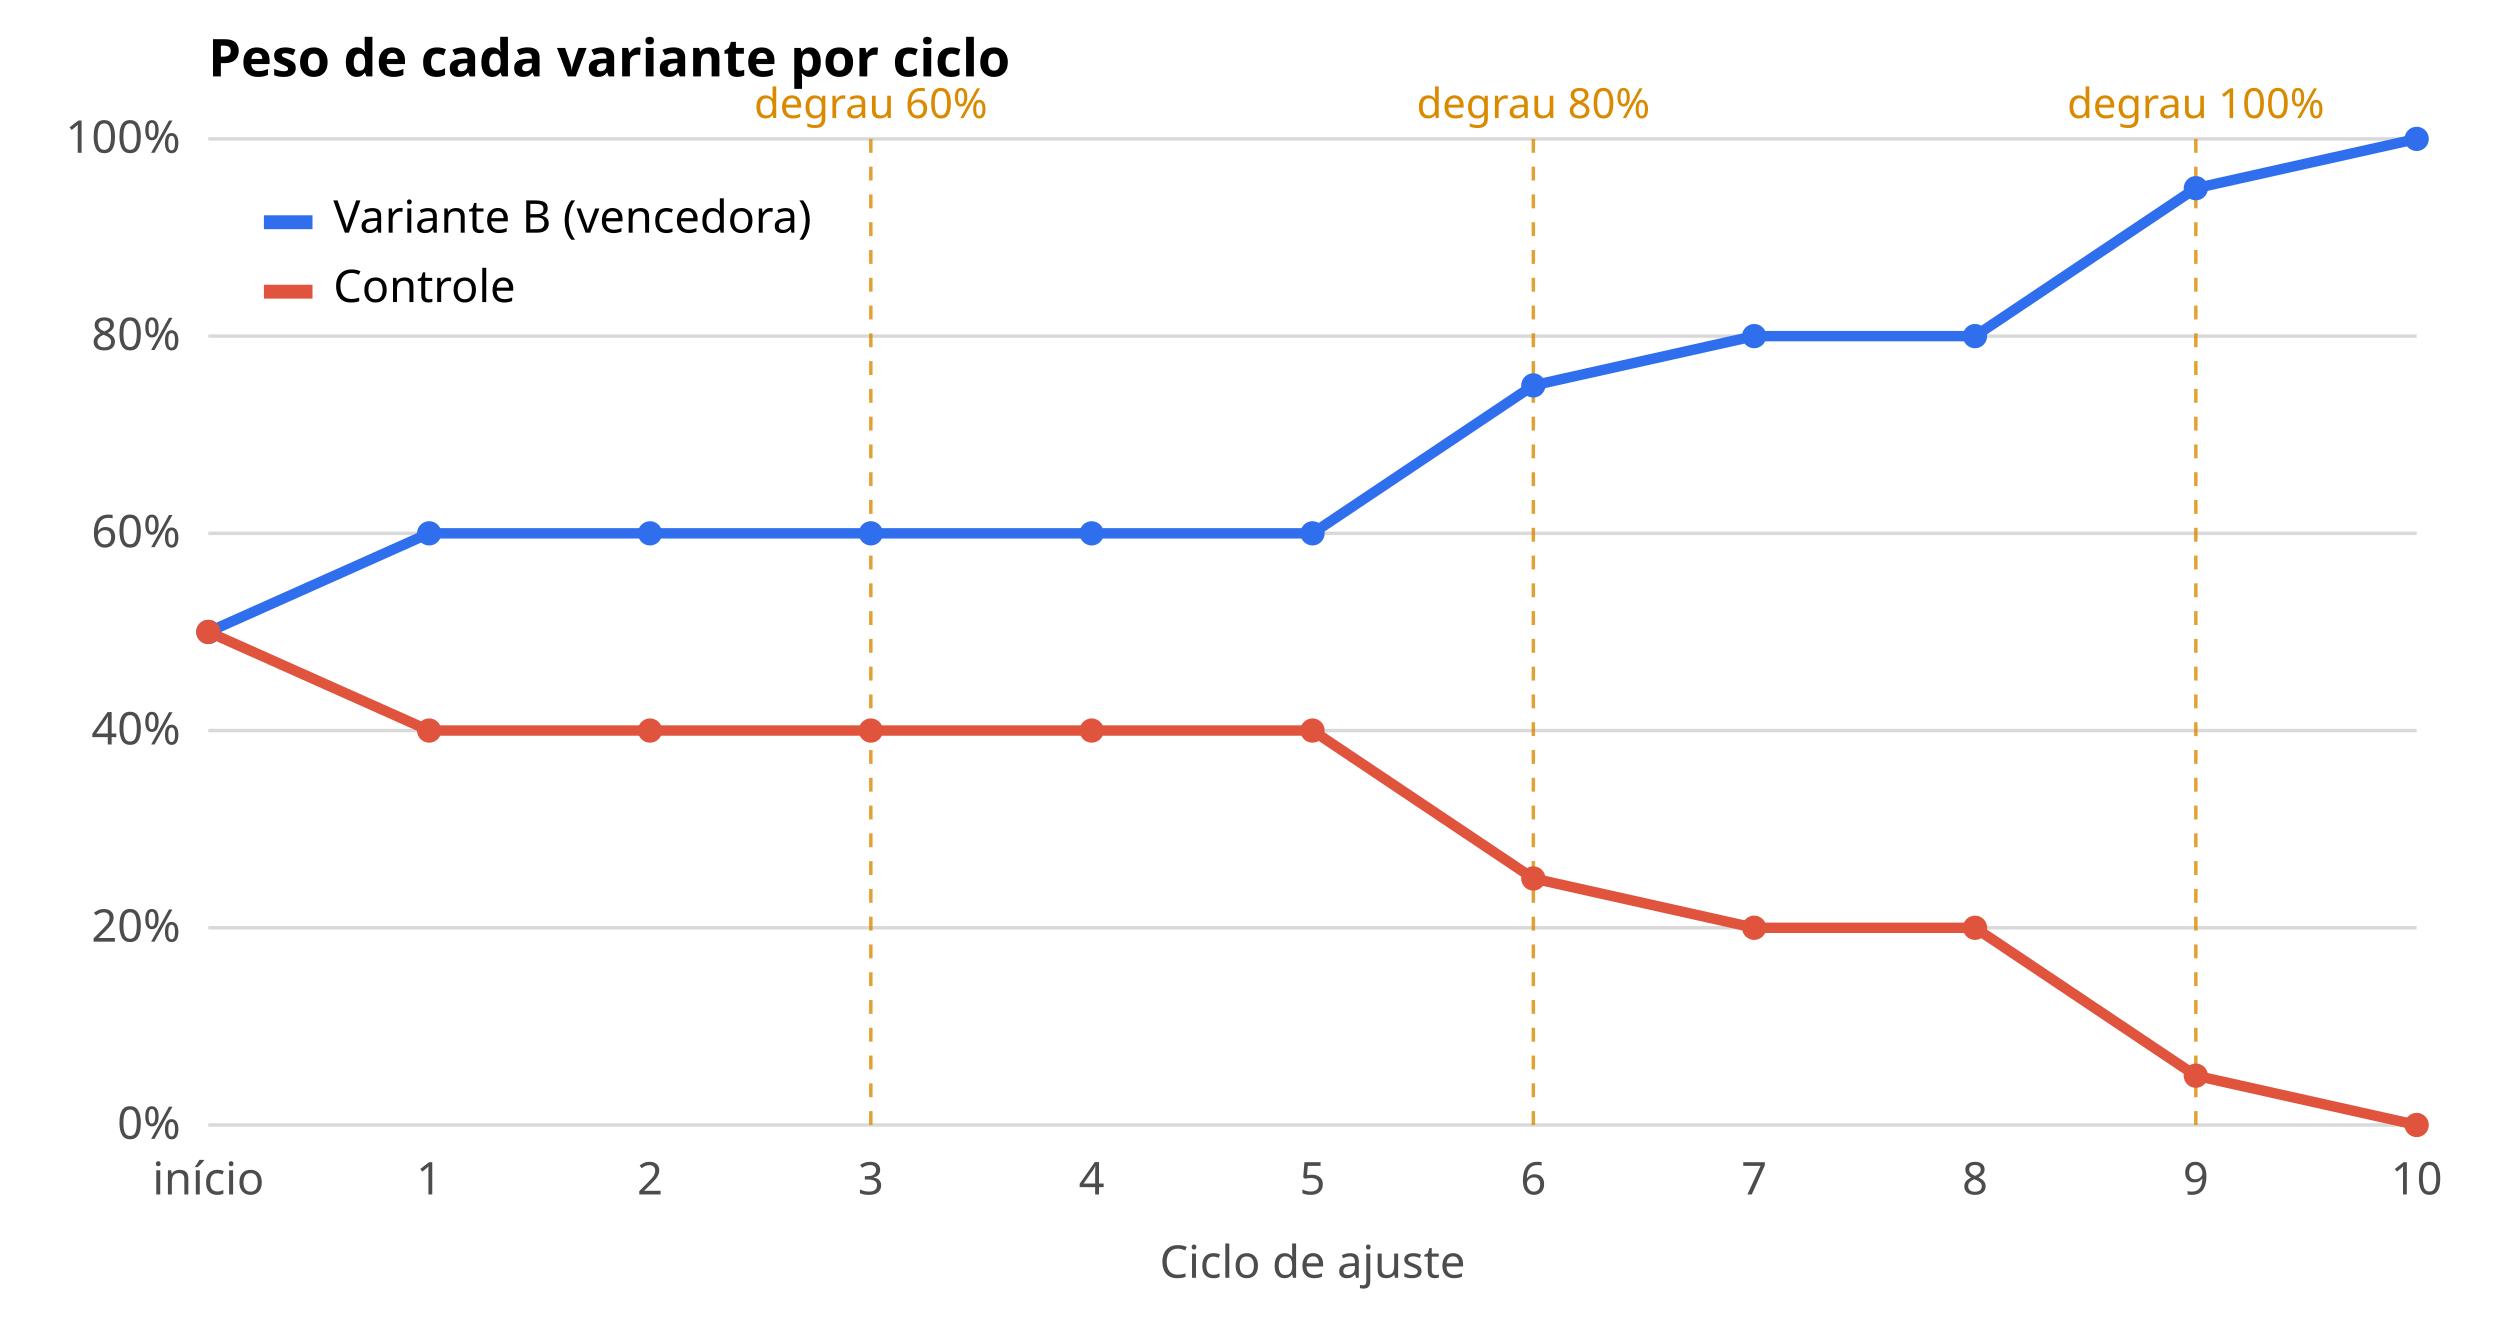
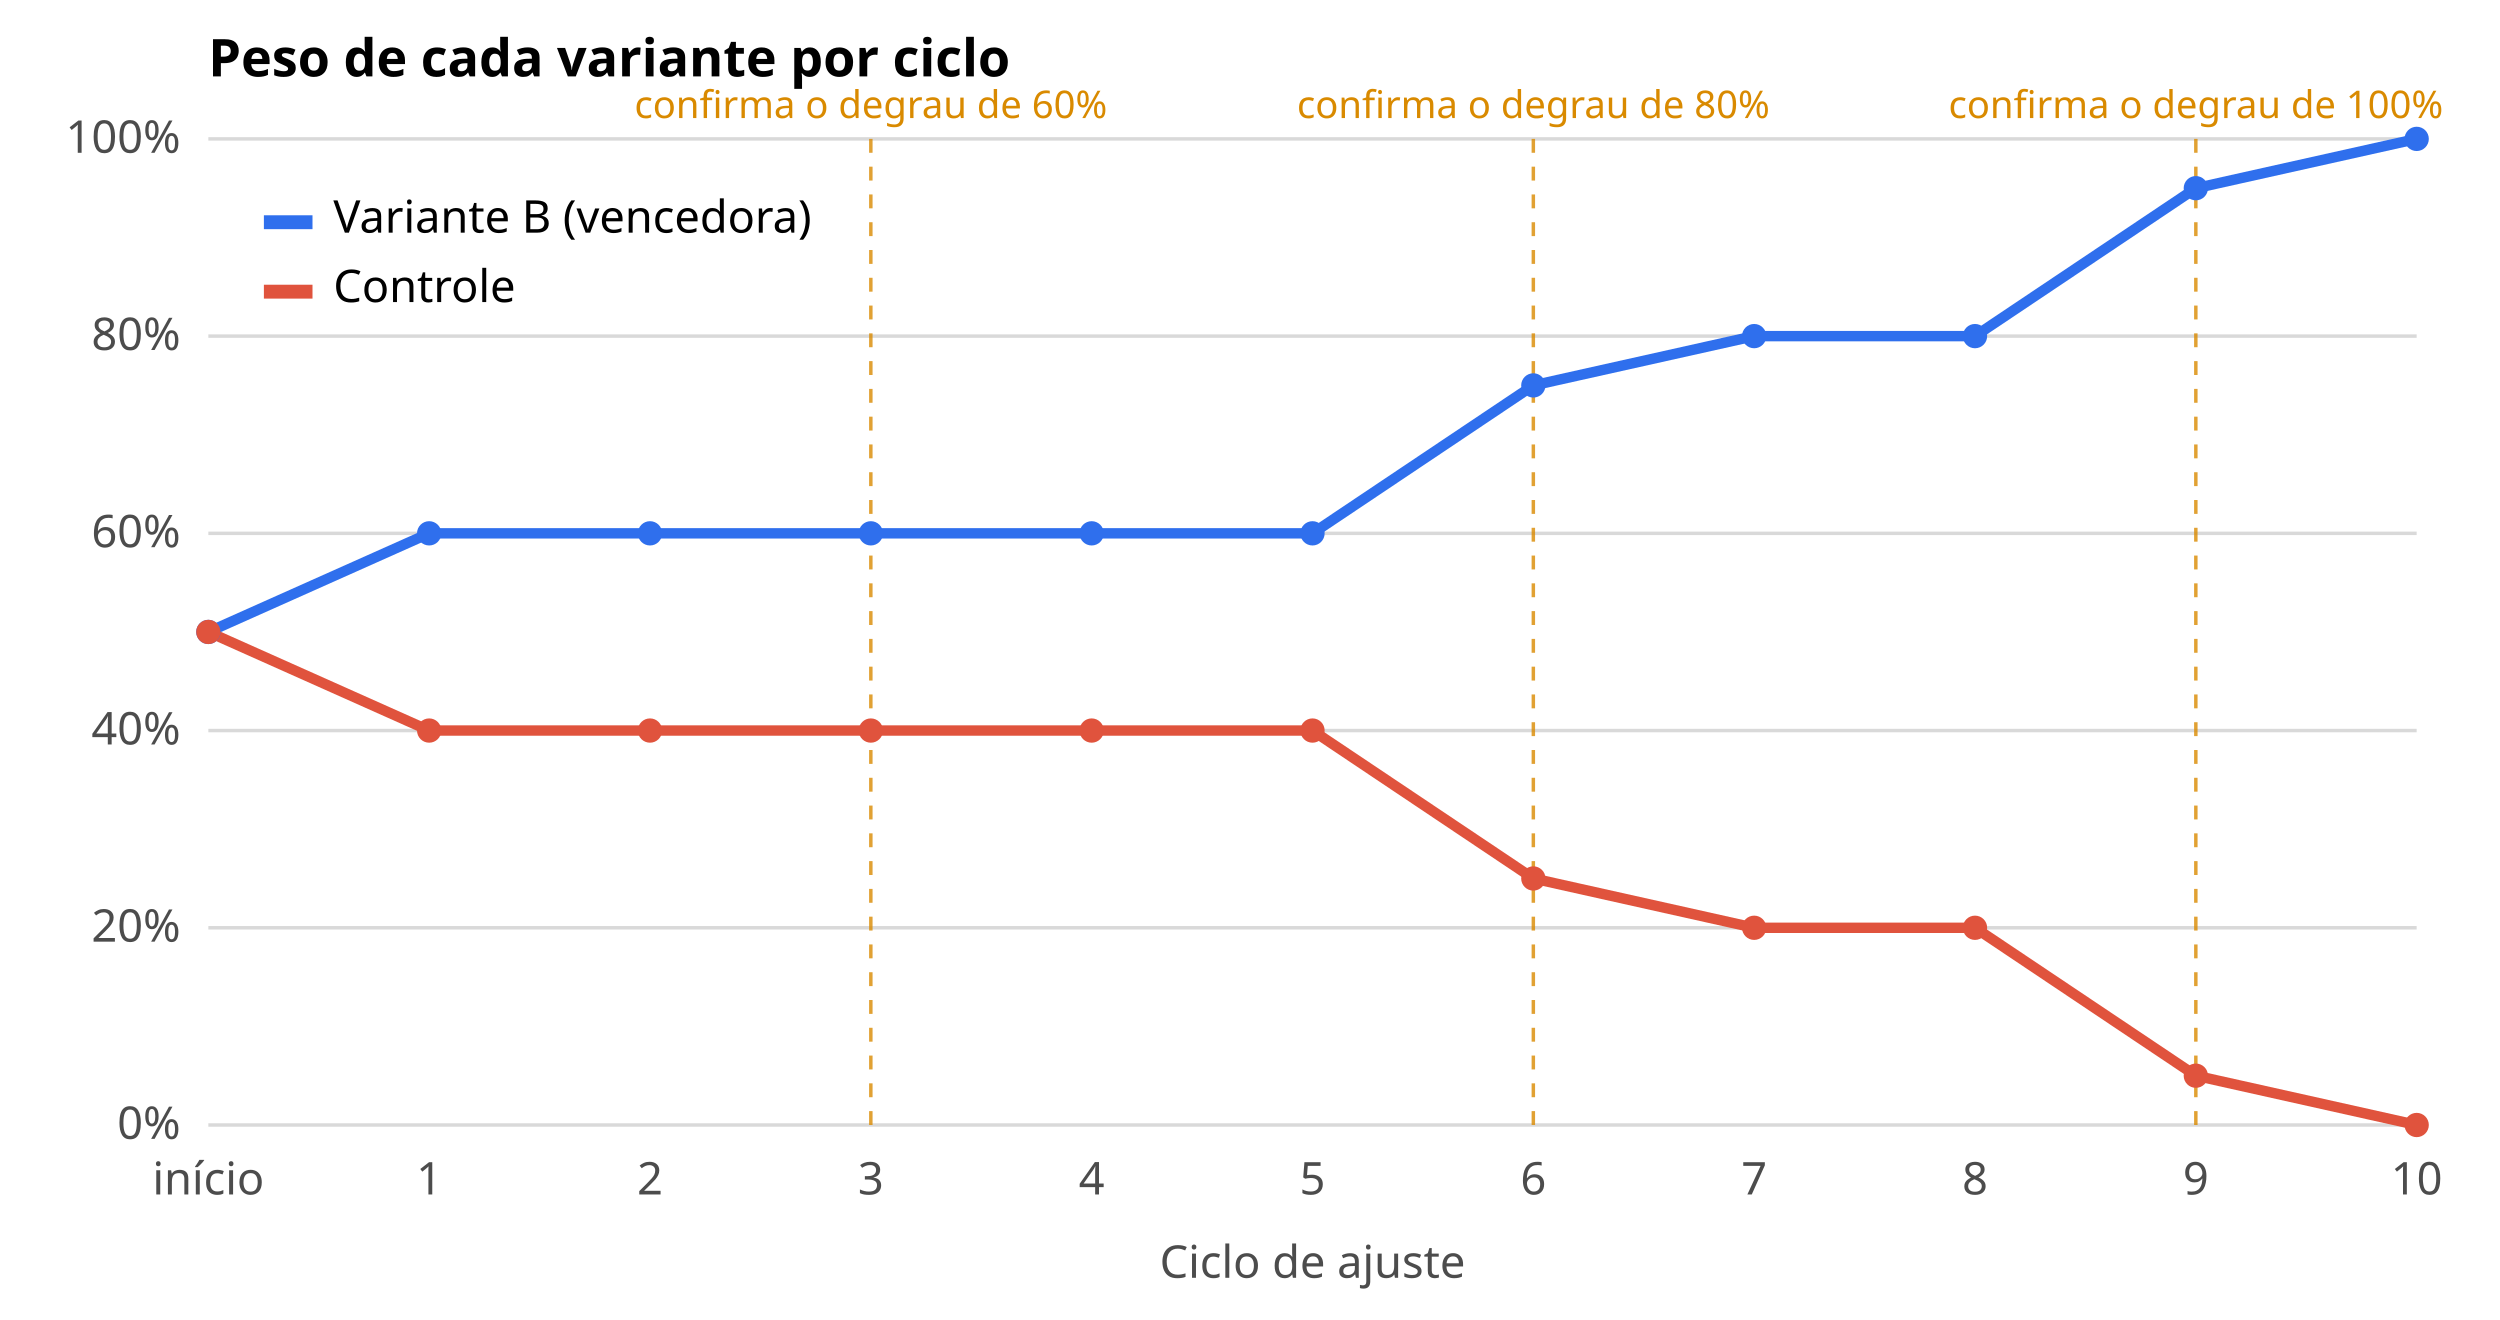
<svg xmlns="http://www.w3.org/2000/svg" viewBox="0 0 720 380" role="img" aria-label="Pesos do controle e da variante B ao longo de 10 ciclos" font-family="system-ui,sans-serif" font-size="13">
  <text x="60" y="22" font-size="15" font-weight="600" fill="currentColor">Peso de cada variante por ciclo</text>
  <line x1="60" y1="324.0" x2="696" y2="324.0" stroke="currentColor" opacity="0.15" />
  <text x="52" y="328.0" text-anchor="end" fill="currentColor" opacity="0.7">0%</text>
  <line x1="60" y1="267.2" x2="696" y2="267.2" stroke="currentColor" opacity="0.15" />
  <text x="52" y="271.2" text-anchor="end" fill="currentColor" opacity="0.7">20%</text>
  <line x1="60" y1="210.4" x2="696" y2="210.4" stroke="currentColor" opacity="0.15" />
  <text x="52" y="214.4" text-anchor="end" fill="currentColor" opacity="0.7">40%</text>
  <line x1="60" y1="153.6" x2="696" y2="153.6" stroke="currentColor" opacity="0.15" />
  <text x="52" y="157.6" text-anchor="end" fill="currentColor" opacity="0.7">60%</text>
  <line x1="60" y1="96.8" x2="696" y2="96.8" stroke="currentColor" opacity="0.15" />
  <text x="52" y="100.8" text-anchor="end" fill="currentColor" opacity="0.7">80%</text>
  <line x1="60" y1="40.0" x2="696" y2="40.0" stroke="currentColor" opacity="0.15" />
  <text x="52" y="44.0" text-anchor="end" fill="currentColor" opacity="0.7">100%</text>
  <text x="60.0" y="344" text-anchor="middle" fill="currentColor" opacity="0.7">início</text>
  <text x="123.6" y="344" text-anchor="middle" fill="currentColor" opacity="0.7">1</text>
  <text x="187.2" y="344" text-anchor="middle" fill="currentColor" opacity="0.7">2</text>
  <text x="250.8" y="344" text-anchor="middle" fill="currentColor" opacity="0.7">3</text>
  <text x="314.4" y="344" text-anchor="middle" fill="currentColor" opacity="0.7">4</text>
  <text x="378.0" y="344" text-anchor="middle" fill="currentColor" opacity="0.7">5</text>
  <text x="441.6" y="344" text-anchor="middle" fill="currentColor" opacity="0.7">6</text>
  <text x="505.2" y="344" text-anchor="middle" fill="currentColor" opacity="0.7">7</text>
  <text x="568.8" y="344" text-anchor="middle" fill="currentColor" opacity="0.7">8</text>
  <text x="632.4" y="344" text-anchor="middle" fill="currentColor" opacity="0.7">9</text>
  <text x="696.0" y="344" text-anchor="middle" fill="currentColor" opacity="0.7">10</text>
  <text x="378.0" y="368" text-anchor="middle" fill="currentColor" opacity="0.7">Ciclo de ajuste</text>
  <line x1="250.8" y1="40" x2="250.8" y2="324" stroke="#d98a00" stroke-dasharray="4 4" opacity="0.8" />
-   <text x="250.8" y="34" text-anchor="middle" fill="#d98a00" font-size="12">degrau 60%</text>
+   <text x="250.8" y="34" text-anchor="middle" fill="#d98a00" font-size="11">confirma o degrau de 60%</text>
  <line x1="441.6" y1="40" x2="441.6" y2="324" stroke="#d98a00" stroke-dasharray="4 4" opacity="0.8" />
-   <text x="441.6" y="34" text-anchor="middle" fill="#d98a00" font-size="12">degrau 80%</text>
+   <text x="441.6" y="34" text-anchor="middle" fill="#d98a00" font-size="11">confirma o degrau de 80%</text>
  <line x1="632.4" y1="40" x2="632.4" y2="324" stroke="#d98a00" stroke-dasharray="4 4" opacity="0.8" />
-   <text x="632.4" y="34" text-anchor="middle" fill="#d98a00" font-size="12">degrau 100%</text>
+   <text x="632.4" y="34" text-anchor="middle" fill="#d98a00" font-size="11">confirma o degrau de 100%</text>
  <path d="M60.0,182.0 L123.6,153.6 L187.2,153.6 L250.8,153.6 L314.4,153.6 L378.0,153.6 L441.6,111.0 L505.2,96.8 L568.8,96.8 L632.4,54.2 L696.0,40.0" fill="none" stroke="#2f6fed" stroke-width="3" />
  <path d="M60.0,182.0 L123.6,210.4 L187.2,210.4 L250.8,210.4 L314.4,210.4 L378.0,210.4 L441.6,253.0 L505.2,267.2 L568.8,267.2 L632.4,309.8 L696.0,324.0" fill="none" stroke="#e0533d" stroke-width="3" />
  <circle cx="60.0" cy="182.0" r="3.5" fill="#2f6fed" />
  <circle cx="123.6" cy="153.6" r="3.5" fill="#2f6fed" />
  <circle cx="187.2" cy="153.6" r="3.5" fill="#2f6fed" />
  <circle cx="250.8" cy="153.6" r="3.5" fill="#2f6fed" />
  <circle cx="314.4" cy="153.6" r="3.5" fill="#2f6fed" />
  <circle cx="378.0" cy="153.6" r="3.5" fill="#2f6fed" />
  <circle cx="441.6" cy="111.0" r="3.5" fill="#2f6fed" />
  <circle cx="505.2" cy="96.8" r="3.5" fill="#2f6fed" />
  <circle cx="568.8" cy="96.8" r="3.5" fill="#2f6fed" />
  <circle cx="632.4" cy="54.2" r="3.5" fill="#2f6fed" />
  <circle cx="696.0" cy="40.0" r="3.5" fill="#2f6fed" />
  <circle cx="60.0" cy="182.0" r="3.5" fill="#e0533d" />
  <circle cx="123.6" cy="210.4" r="3.5" fill="#e0533d" />
  <circle cx="187.2" cy="210.4" r="3.5" fill="#e0533d" />
  <circle cx="250.8" cy="210.4" r="3.5" fill="#e0533d" />
  <circle cx="314.4" cy="210.4" r="3.5" fill="#e0533d" />
  <circle cx="378.0" cy="210.4" r="3.5" fill="#e0533d" />
  <circle cx="441.6" cy="253.0" r="3.5" fill="#e0533d" />
  <circle cx="505.2" cy="267.2" r="3.5" fill="#e0533d" />
  <circle cx="568.8" cy="267.2" r="3.5" fill="#e0533d" />
  <circle cx="632.4" cy="309.8" r="3.5" fill="#e0533d" />
  <circle cx="696.0" cy="324.0" r="3.5" fill="#e0533d" />
  <rect x="76" y="62" width="14" height="4" fill="#2f6fed" />
  <text x="96" y="67" fill="currentColor">Variante B (vencedora)</text>
  <rect x="76" y="82" width="14" height="4" fill="#e0533d" />
  <text x="96" y="87" fill="currentColor">Controle</text>
</svg>
